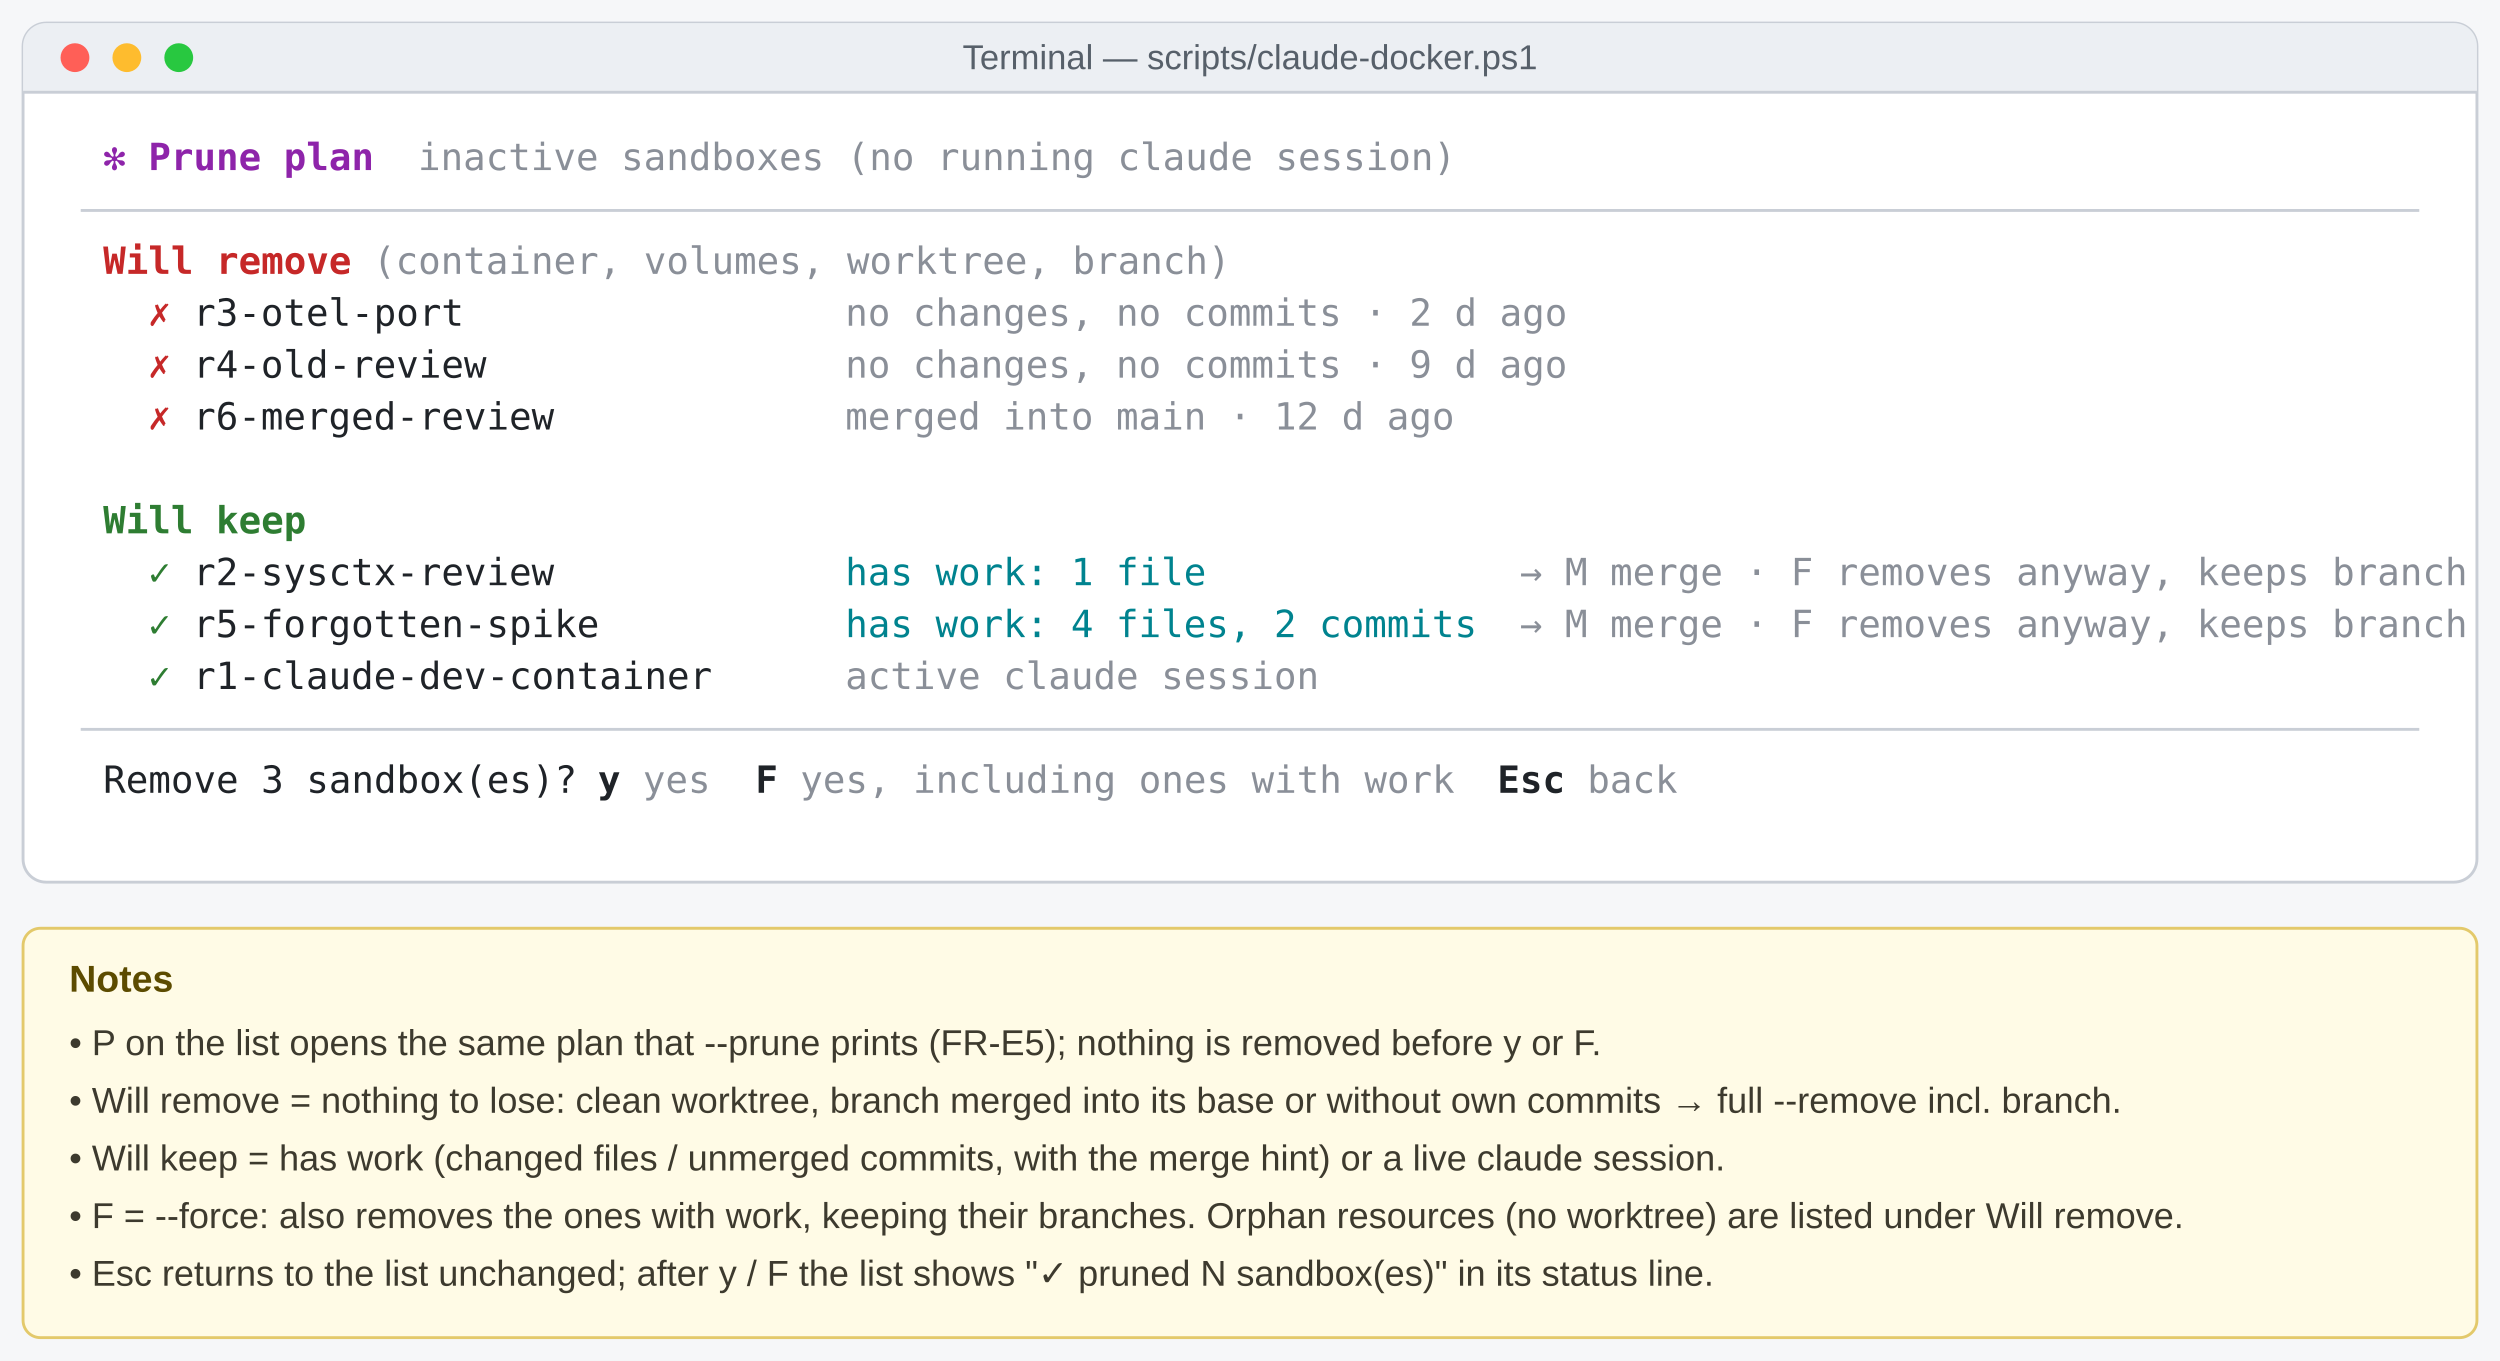
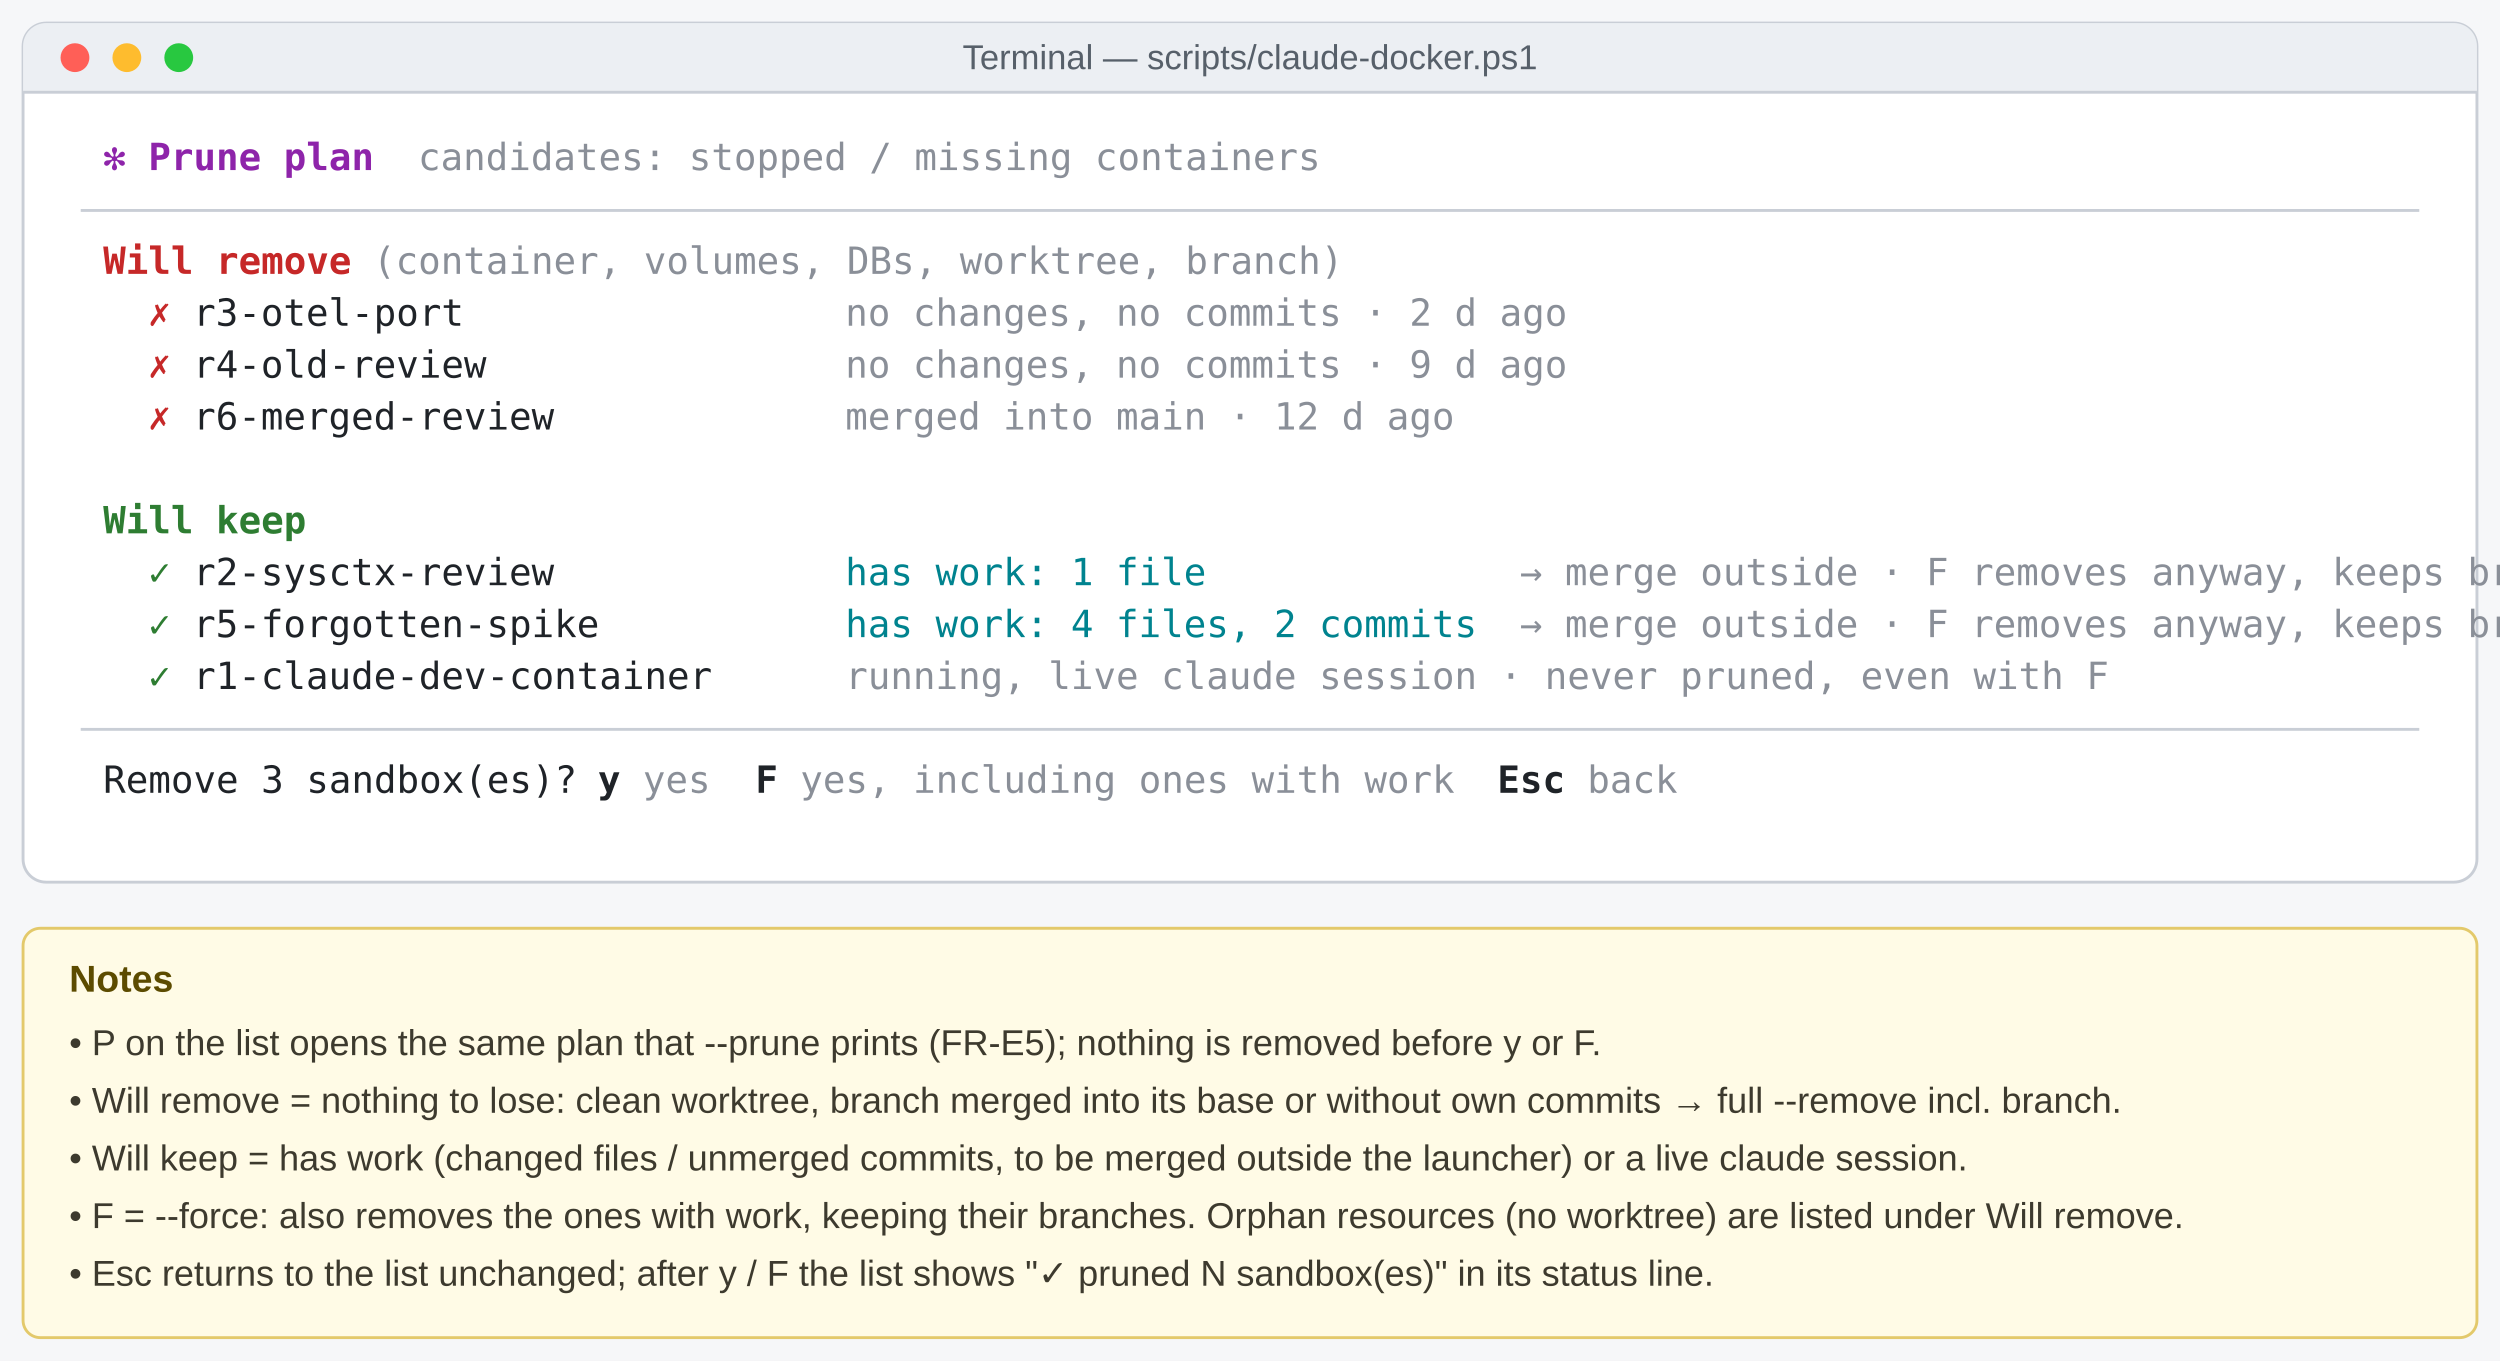
<svg xmlns="http://www.w3.org/2000/svg" width="867.2" height="472" viewBox="0 0 867.2 472" font-family="Consolas, 'DejaVu Sans Mono', Menlo, monospace" font-size="13">
  <rect x="0" y="0" width="867.2" height="472" fill="#f6f7f9" />
  <rect x="8" y="8" width="851.2" height="298" rx="8" fill="#ffffff" stroke="#c9ced6" />
  <path d="M8 16 a8 8 0 0 1 8 -8 h835.2 a8 8 0 0 1 8 8 v16 h-851.2 z" fill="#eceff3" />
  <line x1="8" y1="32" x2="859.2" y2="32" stroke="#c9ced6" />
  <circle cx="26" cy="20" r="5" fill="#ff5f57" />
  <circle cx="44" cy="20" r="5" fill="#febc2e" />
  <circle cx="62" cy="20" r="5" fill="#28c840" />
  <text x="433.6" y="24" text-anchor="middle" font-family="Segoe UI, Arial, sans-serif" font-size="12" fill="#57606a">Terminal — scripts/claude-docker.ps1</text>
  <text x="35.8" y="59" fill="#8e24aa" font-weight="bold" xml:space="preserve">✻ Prune plan</text>
-   <text x="145.0" y="59" fill="#8a8f98" xml:space="preserve">inactive sandboxes (no running claude session)</text>
+   <text x="145.0" y="59" fill="#8a8f98" xml:space="preserve">candidates: stopped / missing containers</text>
  <line x1="28" y1="73" x2="839.2" y2="73" stroke="#c9ced6" />
  <text x="35.8" y="95" fill="#c62828" font-weight="bold" xml:space="preserve">Will remove</text>
-   <text x="129.4" y="95" fill="#8a8f98" xml:space="preserve">(container, volumes, worktree, branch)</text>
+   <text x="129.4" y="95" fill="#8a8f98" xml:space="preserve">(container, volumes, DBs, worktree, branch)</text>
  <text x="51.4" y="113" fill="#c62828" xml:space="preserve">✗</text>
  <text x="67.0" y="113" fill="#1f2328" xml:space="preserve">r3-otel-port</text>
  <text x="293.2" y="113" fill="#8a8f98" xml:space="preserve">no changes, no commits · 2 d ago</text>
  <text x="51.4" y="131" fill="#c62828" xml:space="preserve">✗</text>
  <text x="67.0" y="131" fill="#1f2328" xml:space="preserve">r4-old-review</text>
  <text x="293.2" y="131" fill="#8a8f98" xml:space="preserve">no changes, no commits · 9 d ago</text>
  <text x="51.4" y="149" fill="#c62828" xml:space="preserve">✗</text>
  <text x="67.0" y="149" fill="#1f2328" xml:space="preserve">r6-merged-review</text>
  <text x="293.2" y="149" fill="#8a8f98" xml:space="preserve">merged into main · 12 d ago</text>
  <text x="35.8" y="185" fill="#2e7d32" font-weight="bold" xml:space="preserve">Will keep</text>
  <text x="51.4" y="203" fill="#2e7d32" xml:space="preserve">✓</text>
  <text x="67.0" y="203" fill="#1f2328" xml:space="preserve">r2-sysctx-review</text>
  <text x="293.2" y="203" fill="#00838f" xml:space="preserve">has work: 1 file</text>
-   <text x="527.2" y="203" fill="#8a8f98" xml:space="preserve">→ M merge · F removes anyway, keeps branch</text>
+   <text x="527.2" y="203" fill="#8a8f98" xml:space="preserve">→ merge outside · F removes anyway, keeps branch</text>
  <text x="51.4" y="221" fill="#2e7d32" xml:space="preserve">✓</text>
  <text x="67.0" y="221" fill="#1f2328" xml:space="preserve">r5-forgotten-spike</text>
  <text x="293.2" y="221" fill="#00838f" xml:space="preserve">has work: 4 files, 2 commits</text>
-   <text x="527.2" y="221" fill="#8a8f98" xml:space="preserve">→ M merge · F removes anyway, keeps branch</text>
+   <text x="527.2" y="221" fill="#8a8f98" xml:space="preserve">→ merge outside · F removes anyway, keeps branch</text>
  <text x="51.4" y="239" fill="#2e7d32" xml:space="preserve">✓</text>
  <text x="67.0" y="239" fill="#1f2328" xml:space="preserve">r1-claude-dev-container</text>
-   <text x="293.2" y="239" fill="#8a8f98" xml:space="preserve">active claude session</text>
+   <text x="293.2" y="239" fill="#8a8f98" xml:space="preserve">running, live claude session · never pruned, even with F</text>
  <line x1="28" y1="253" x2="839.2" y2="253" stroke="#c9ced6" />
  <text x="35.8" y="275" fill="#1f2328" xml:space="preserve">Remove 3 sandbox(es)?</text>
  <text x="207.4" y="275" fill="#1f2328" font-weight="bold" xml:space="preserve">y</text>
  <text x="223.0" y="275" fill="#8a8f98" xml:space="preserve">yes</text>
  <text x="262.0" y="275" fill="#1f2328" font-weight="bold" xml:space="preserve">F</text>
  <text x="277.6" y="275" fill="#8a8f98" xml:space="preserve">yes, including ones with work</text>
  <text x="519.4" y="275" fill="#1f2328" font-weight="bold" xml:space="preserve">Esc</text>
  <text x="550.6" y="275" fill="#8a8f98" xml:space="preserve">back</text>
  <rect x="8" y="322" width="851.2" height="142" rx="6" fill="#fffbe6" stroke="#e3c96b" />
  <text x="24" y="344" font-family="Segoe UI, Arial, sans-serif" font-size="13" font-weight="bold" fill="#5c4b00">Notes</text>
  <text x="24" y="366" font-family="Segoe UI, Arial, sans-serif" font-size="12.5" fill="#3d3a2e" xml:space="preserve">• P on the list opens the same plan that --prune prints (FR-E5); nothing is removed before y or F.</text>
  <text x="24" y="386" font-family="Segoe UI, Arial, sans-serif" font-size="12.5" fill="#3d3a2e" xml:space="preserve">• Will remove = nothing to lose: clean worktree, branch merged into its base or without own commits → full --remove incl. branch.</text>
-   <text x="24" y="406" font-family="Segoe UI, Arial, sans-serif" font-size="12.5" fill="#3d3a2e" xml:space="preserve">• Will keep = has work (changed files / unmerged commits, with the merge hint) or a live claude session.</text>
+   <text x="24" y="406" font-family="Segoe UI, Arial, sans-serif" font-size="12.5" fill="#3d3a2e" xml:space="preserve">• Will keep = has work (changed files / unmerged commits, to be merged outside the launcher) or a live claude session.</text>
  <text x="24" y="426" font-family="Segoe UI, Arial, sans-serif" font-size="12.5" fill="#3d3a2e" xml:space="preserve">• F = --force: also removes the ones with work, keeping their branches. Orphan resources (no worktree) are listed under Will remove.</text>
  <text x="24" y="446" font-family="Segoe UI, Arial, sans-serif" font-size="12.5" fill="#3d3a2e" xml:space="preserve">• Esc returns to the list unchanged; after y / F the list shows "✓ pruned N sandbox(es)" in its status line.</text>
</svg>
